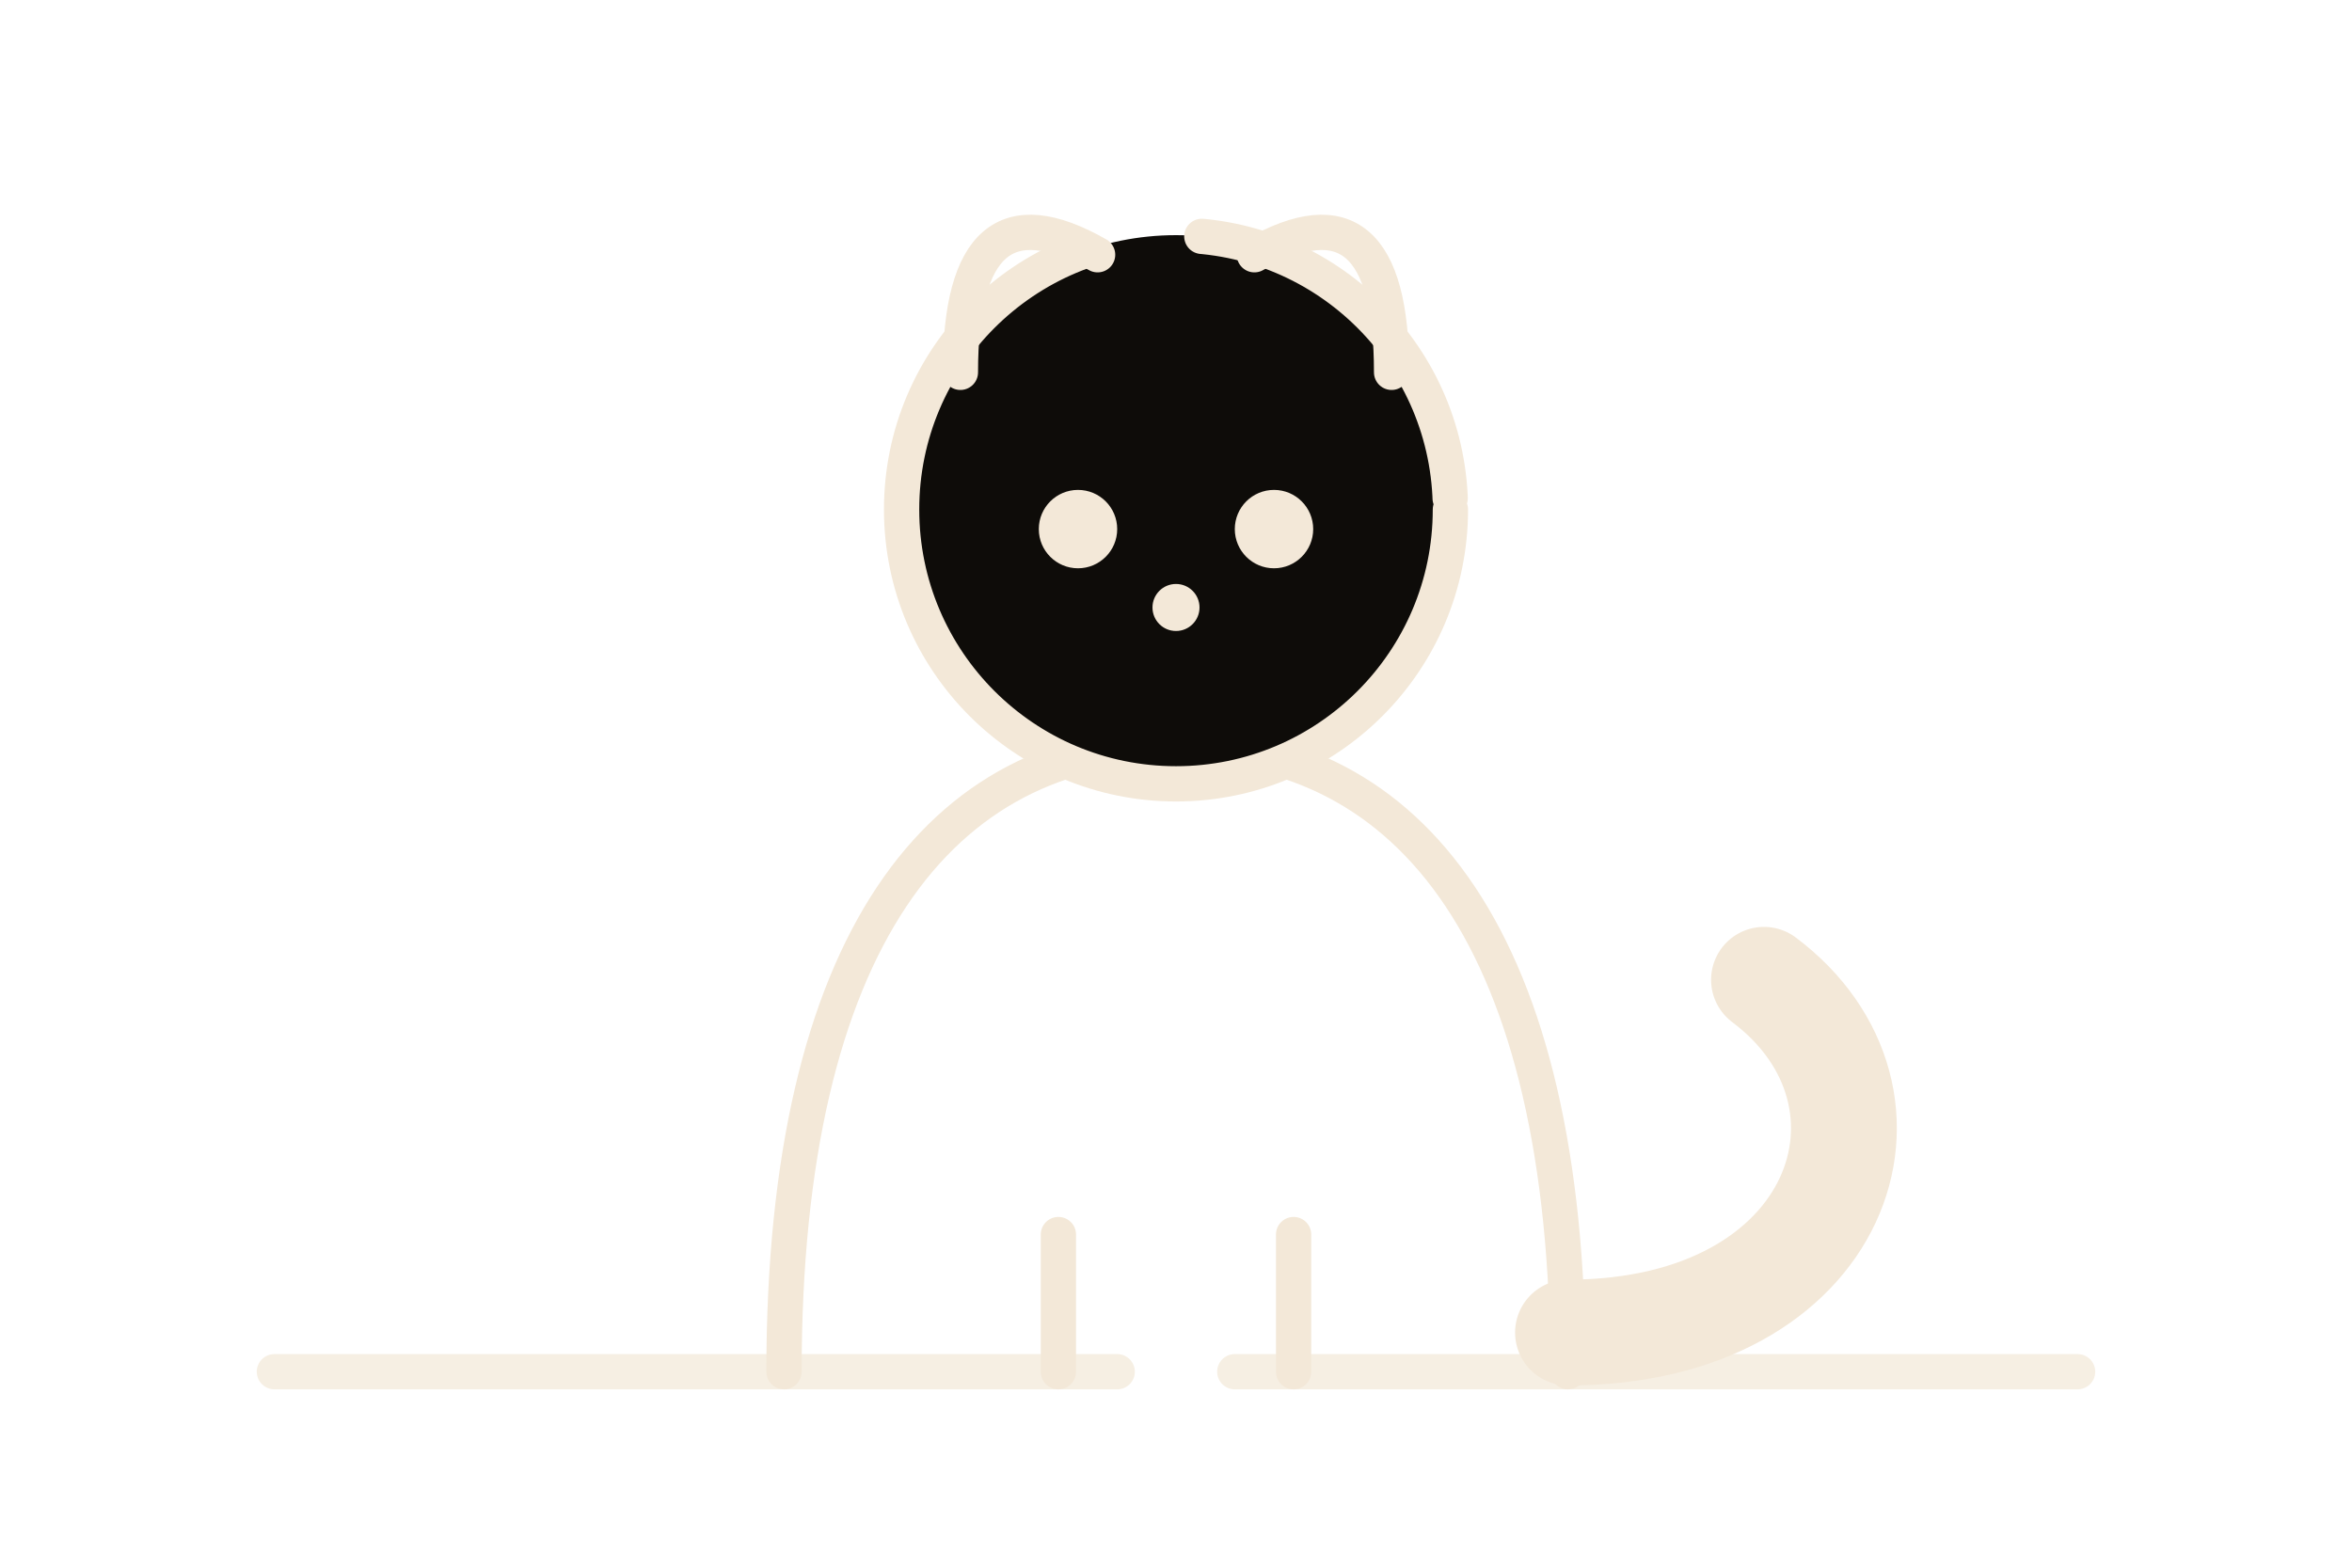
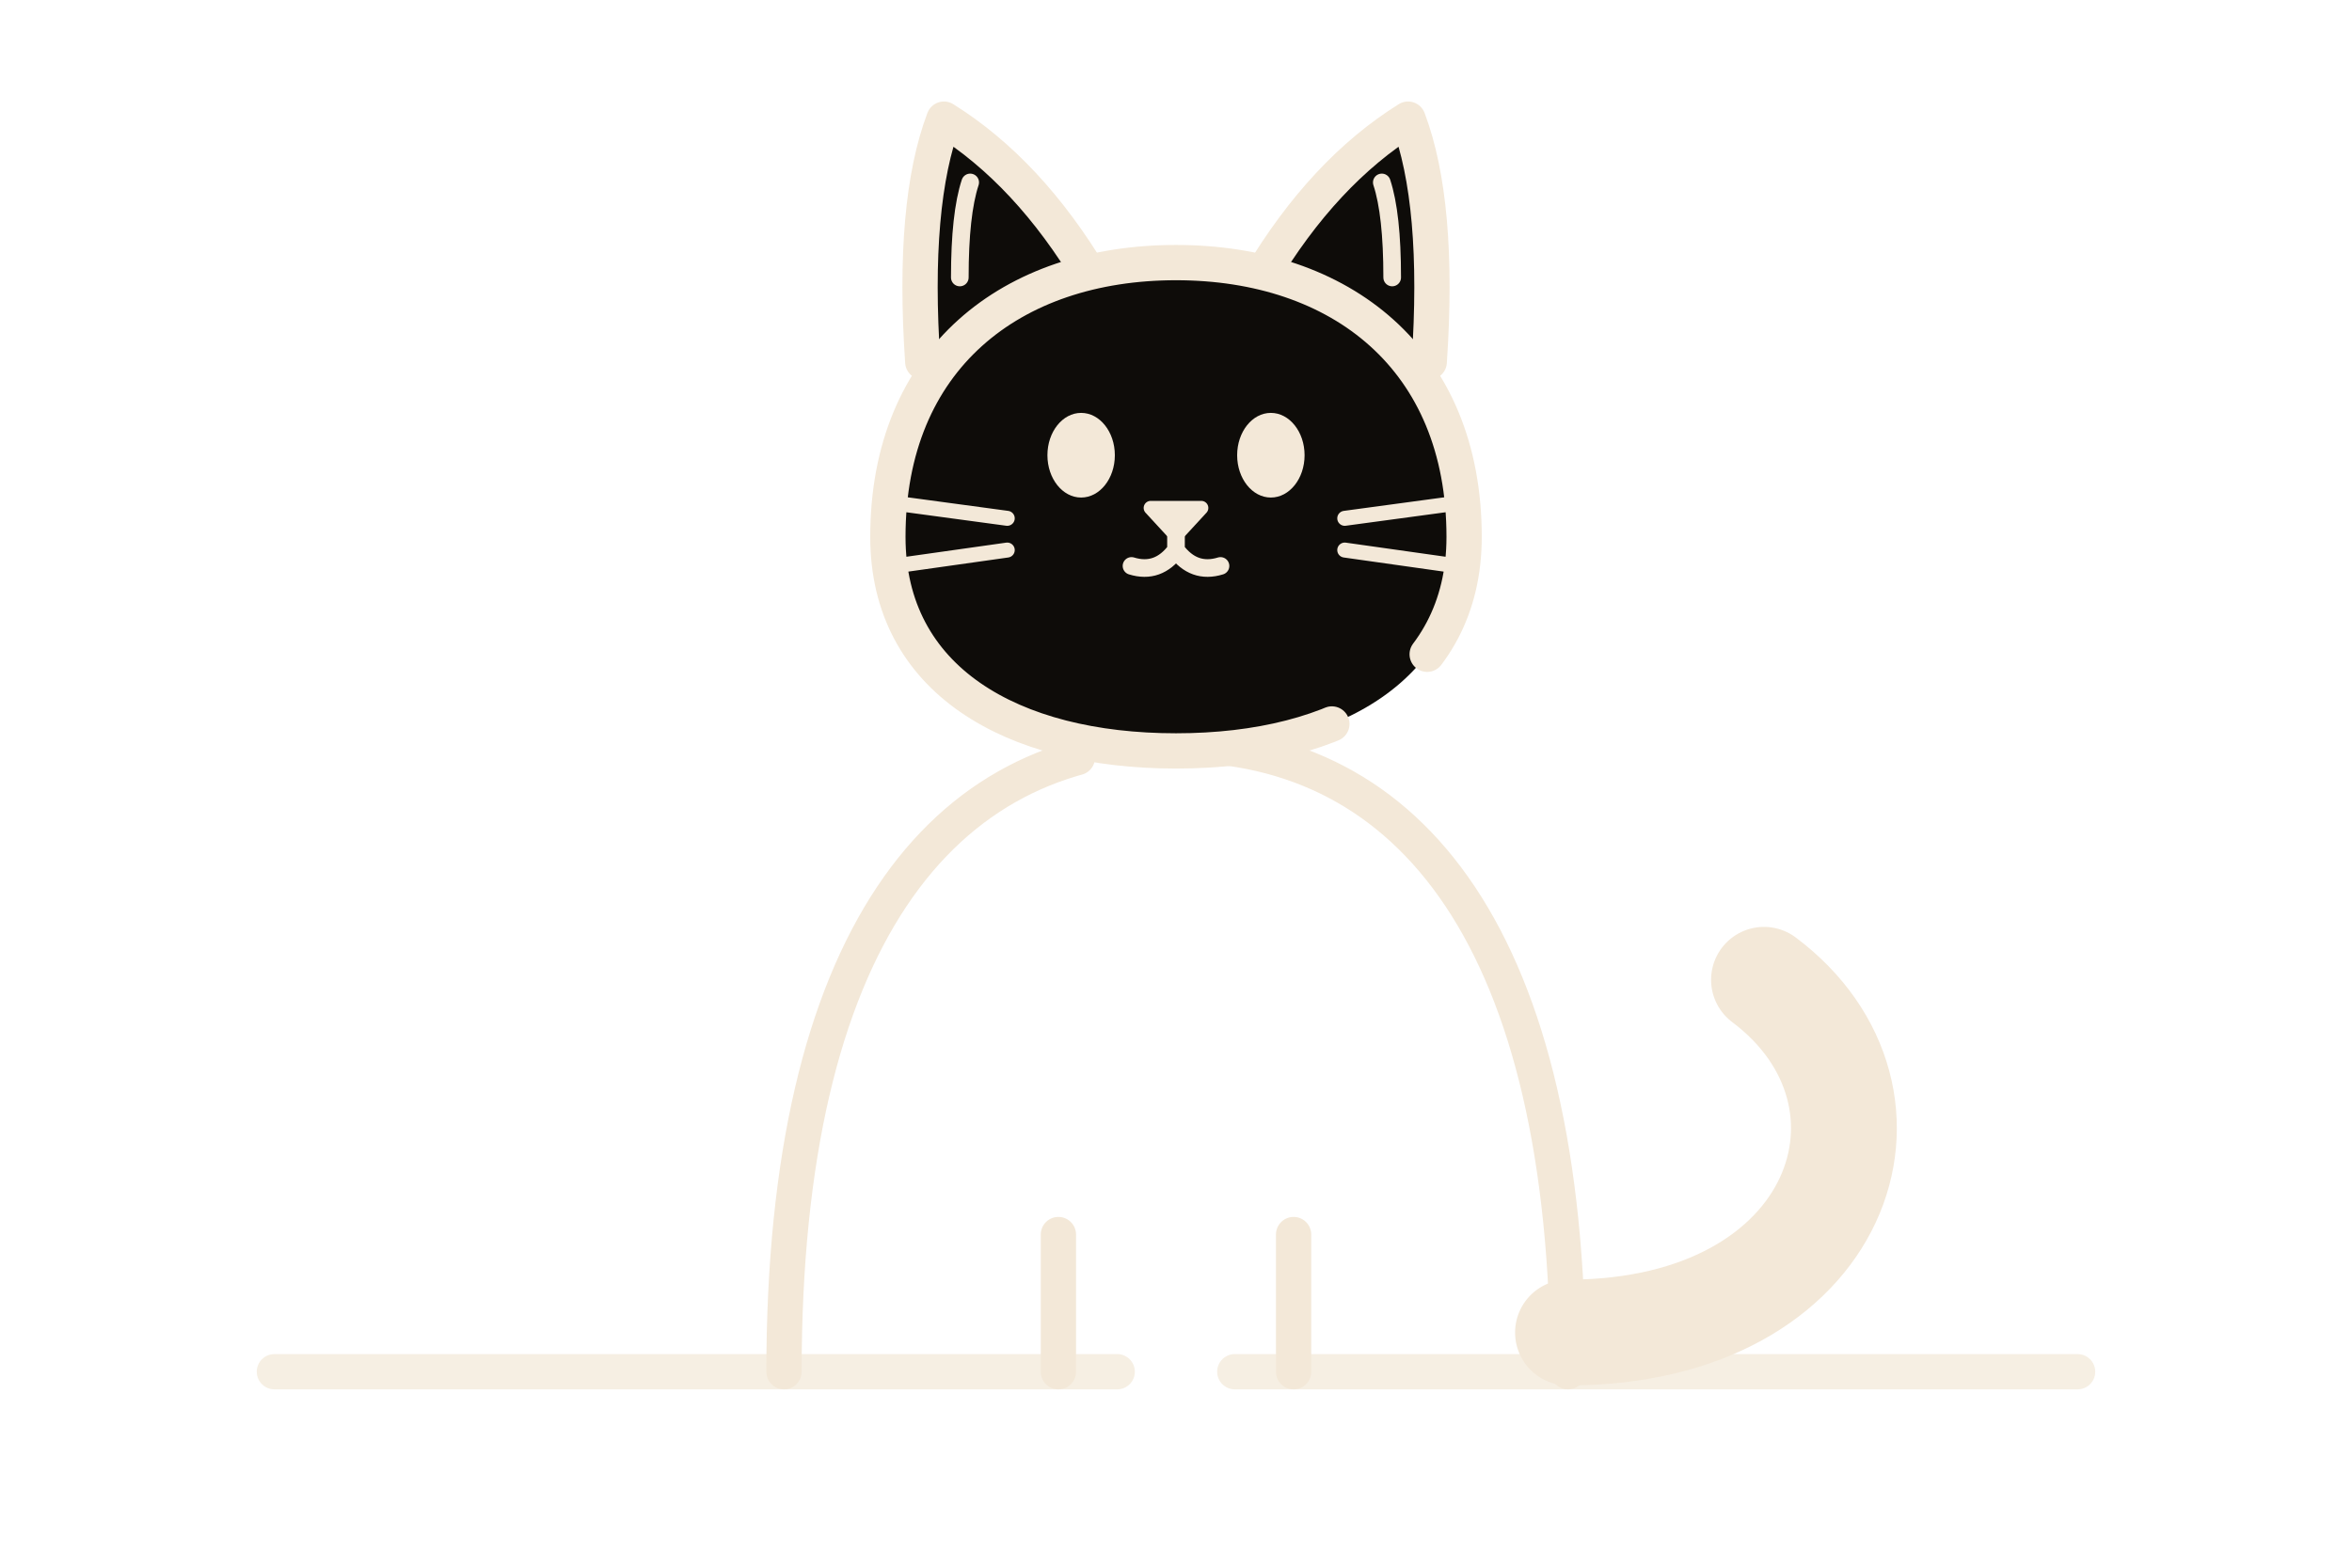
<svg xmlns="http://www.w3.org/2000/svg" viewBox="0 10 120 80" role="img" aria-label="すわる">
  <path d="M14 80 H57 M63 80 H106" fill="none" stroke="#F3E8D8" stroke-width="1.8" stroke-linecap="round" stroke-linejoin="round" stroke-opacity=".7" />
  <path d="M40 80 C40 58 48 48 60 48 C72 48 80 58 80 80" fill="none" stroke="#F3E8D8" stroke-width="1.8" stroke-linecap="round" stroke-linejoin="round" stroke-dasharray="37.3 5.09 42.39" />
  <path d="M54 80 v-7 M66 80 v-7" fill="none" stroke="#F3E8D8" stroke-width="1.8" stroke-linecap="round" stroke-linejoin="round" />
  <g id="tail">
    <path d="M80 78 C94 78 98 66 90 60" fill="none" stroke="#F3E8D8" stroke-width="5.4" stroke-linecap="round" />
  </g>
  <g id="head">
-     <circle cx="60" cy="36" r="14" fill="#0E0C09" />
-     <circle cx="60" cy="36" r="14" fill="none" stroke="#F3E8D8" stroke-width="1.8" stroke-linecap="round" stroke-linejoin="round" stroke-dasharray="61.18 6.12 20.1" />
-     <path d="M49 29 Q49 19 56 23" fill="none" stroke="#F3E8D8" stroke-width="1.8" stroke-linecap="round" stroke-linejoin="round" />
-     <path d="M64 23 Q71 19 71 29" fill="none" stroke="#F3E8D8" stroke-width="1.8" stroke-linecap="round" stroke-linejoin="round" />
-     <circle cx="55" cy="37" r="2" fill="#F3E8D8" />
-     <circle cx="65" cy="37" r="2" fill="#F3E8D8" />
-     <circle cx="60" cy="41" r="1.2" fill="#F3E8D8" />
+     <path d="M47.08 28.47 Q46.53 20.39 48.16 16.08 Q52.47 18.77 55.69 24.16" fill="#0E0C09" stroke="#F3E8D8" stroke-width="1.8" stroke-linecap="round" stroke-linejoin="round" />
+     <path d="M72.92 28.47 Q73.47 20.39 71.84 16.08 Q67.53 18.77 64.31 24.16" fill="#0E0C09" stroke="#F3E8D8" stroke-width="1.8" stroke-linecap="round" stroke-linejoin="round" />
+     <path d="M48.97 24.16 Q48.97 20.92 49.5 19.31 M71.03 24.16 Q71.03 20.92 70.5 19.31" fill="none" stroke="#F3E8D8" stroke-width="0.9" stroke-linecap="round" />
+     <path d="M45.3 37.4 C45.3 28.3 51.6 23.4 60 23.4 C68.4 23.4 74.7 28.3 74.7 37.4 C74.7 44.68 68.4 48.32 60 48.32 C51.6 48.32 45.3 44.68 45.3 37.4 Z" fill="#0E0C09" />
+     <path d="M45.3 37.4 C45.3 28.3 51.6 23.4 60 23.4 C68.4 23.4 74.7 28.3 74.7 37.4 C74.7 44.68 68.4 48.32 60 48.32 C51.6 48.32 45.3 44.68 45.3 37.4 Z" fill="none" stroke="#F3E8D8" stroke-width="1.8" stroke-linecap="round" stroke-linejoin="round" stroke-dasharray="52.24 6.1 28.73" />
+     <g id="eyes">
+       <ellipse cx="55.16" cy="33.23" rx="1.72" ry="2.16" fill="#F3E8D8" />
+       <ellipse cx="64.84" cy="33.23" rx="1.72" ry="2.16" fill="#F3E8D8" />
+     </g>
+     <path d="M58.71 35.92 H61.29 L60 37.32 Z" fill="#F3E8D8" stroke="#F3E8D8" stroke-width="0.72" stroke-linejoin="round" />
+     <path d="M60 37.32 V38.07 M60 38.07 q-0.91 1.23 -2.27 0.81 M60 38.07 q0.91 1.23 2.27 0.81" fill="none" stroke="#F3E8D8" stroke-width="0.9" stroke-linecap="round" stroke-linejoin="round" />
+     <path d="M51.39 36.45 L45.47 35.65 M51.39 38.07 L45.73 38.87 M68.61 36.45 L74.53 35.65 M68.61 38.07 L74.27 38.87" fill="none" stroke="#F3E8D8" stroke-width="0.765" stroke-linecap="round" />
  </g>
</svg>
